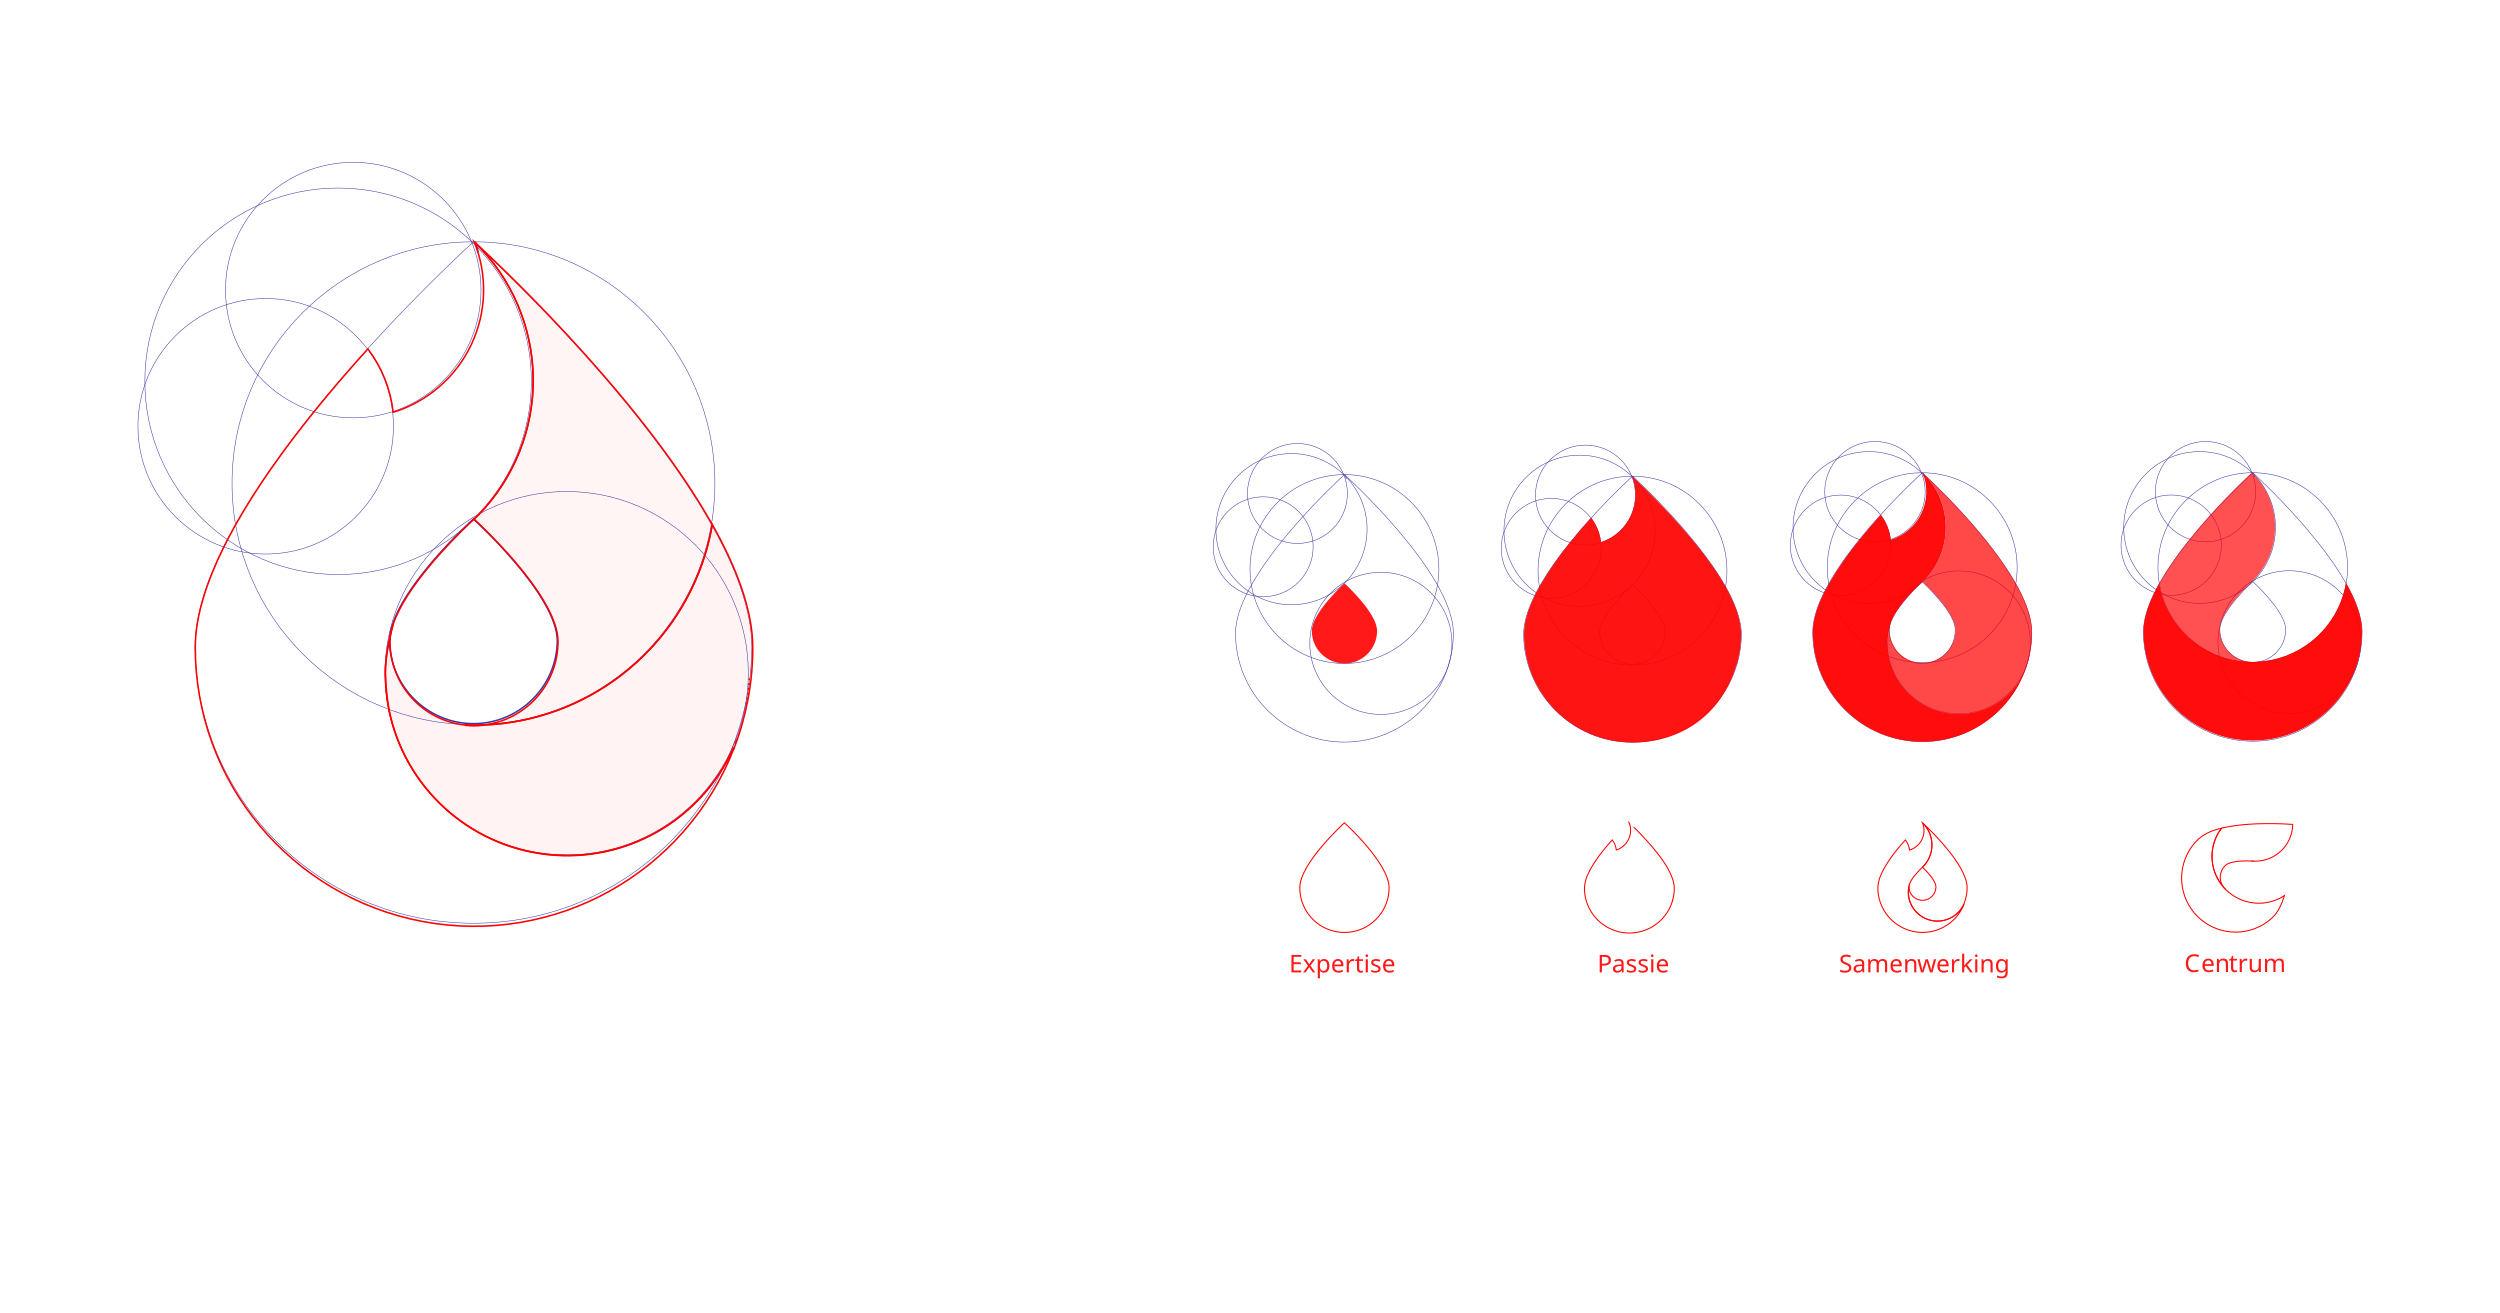
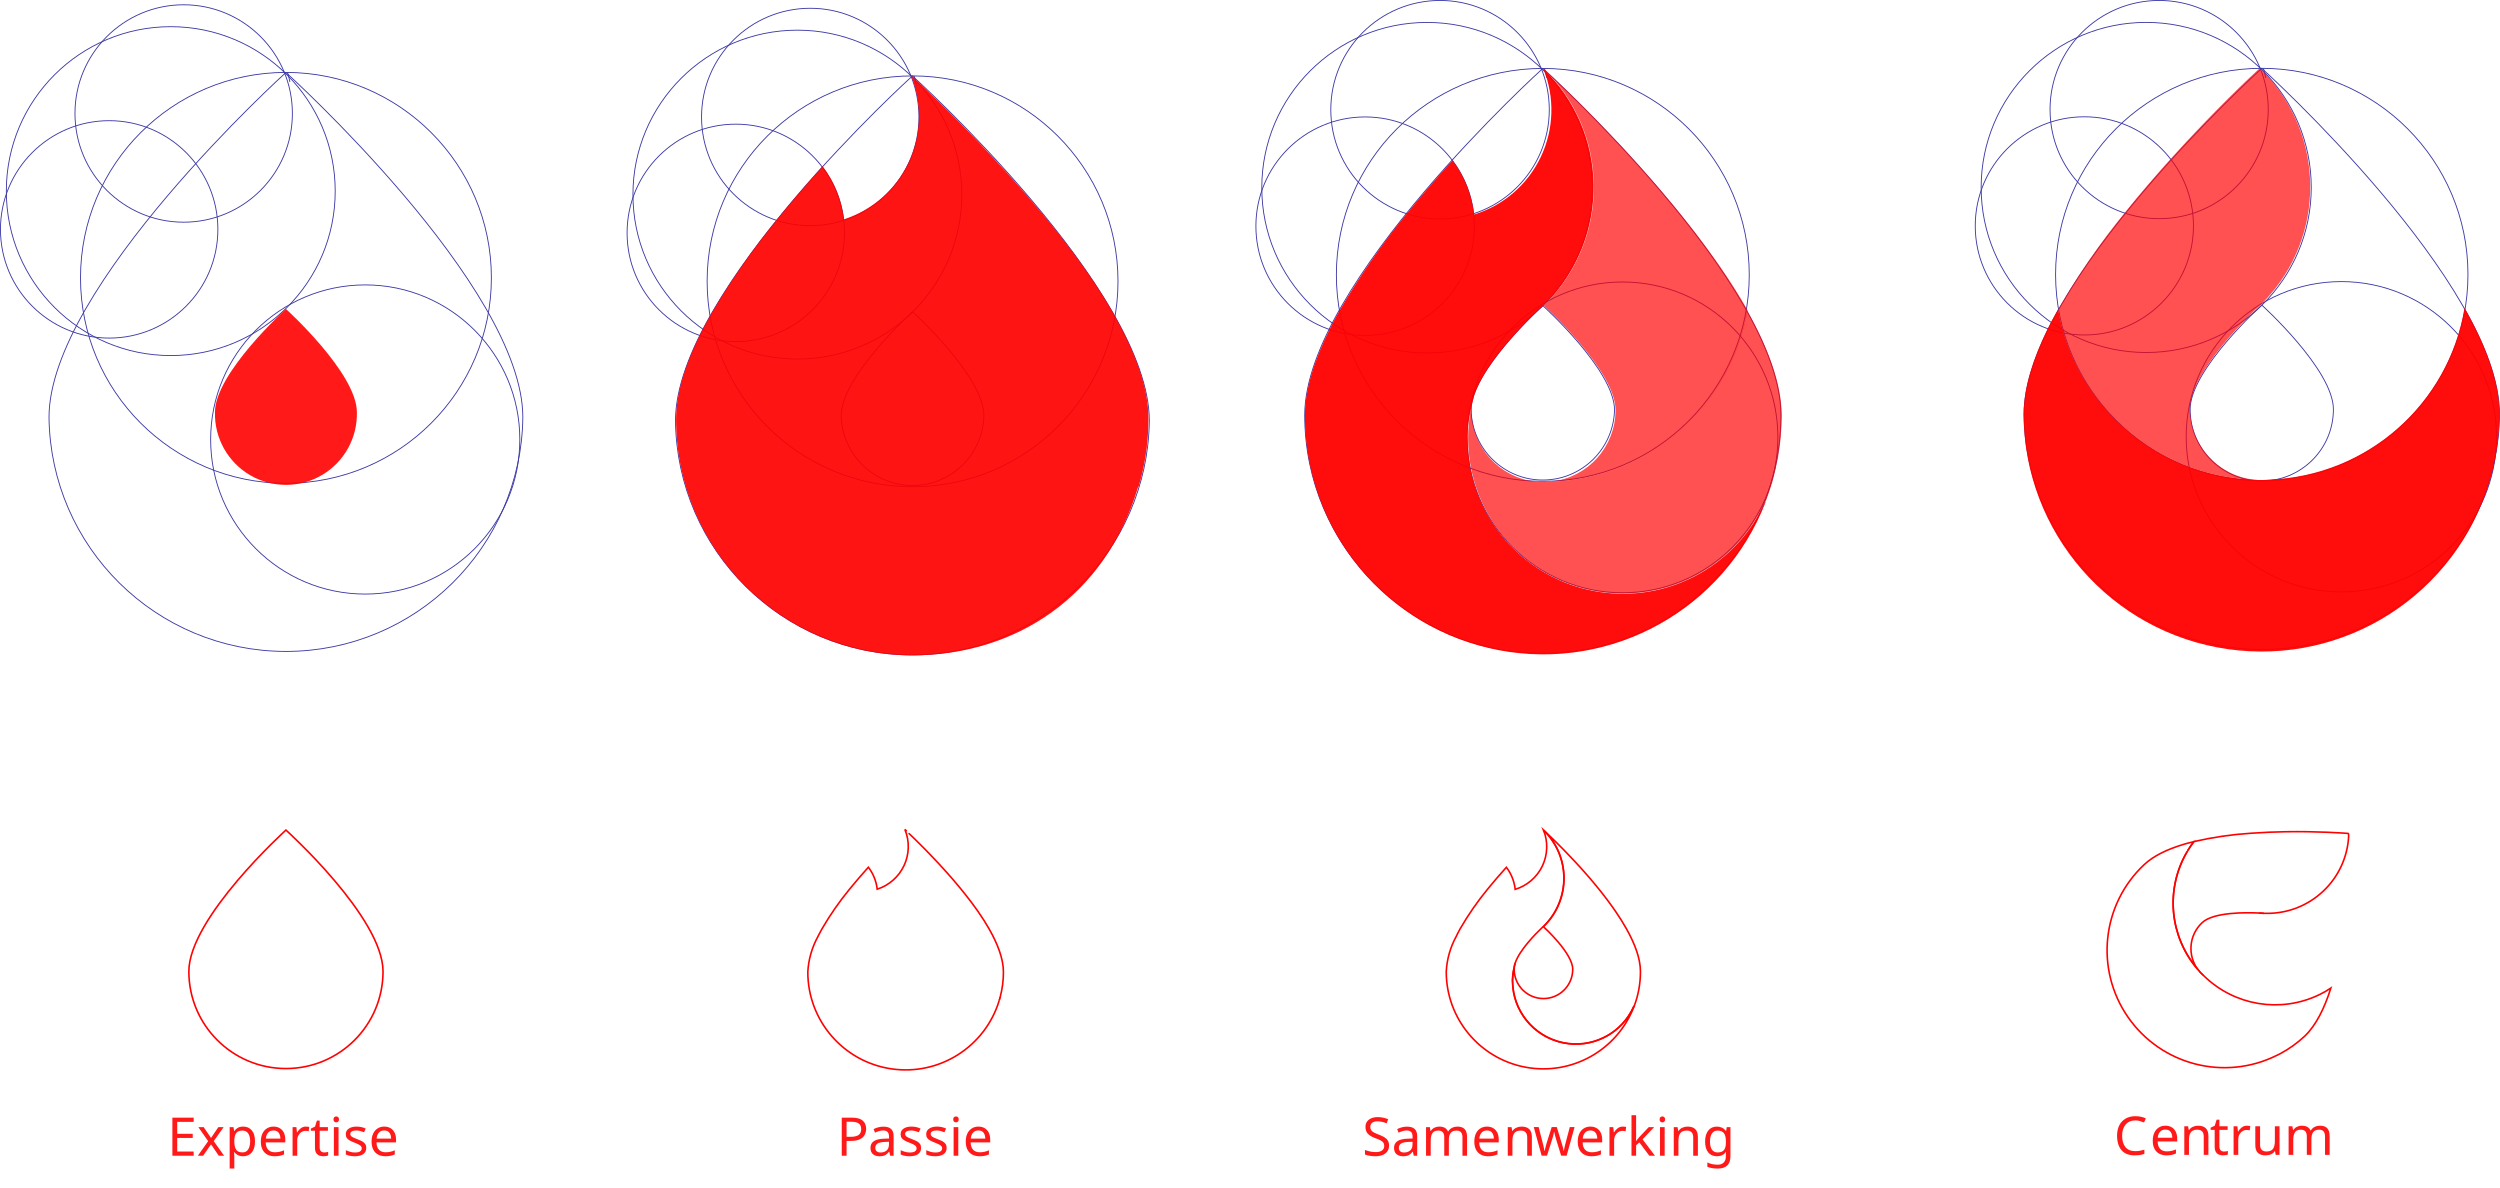
- <svg xmlns="http://www.w3.org/2000/svg" id="Laag_1" data-name="Laag 1" viewBox="0 0 1200 630">
+ <svg xmlns="http://www.w3.org/2000/svg" id="Laag_1" data-name="Laag 1" viewBox="0 0 695.24 330.19">
  <defs>
-     <style>.cls-1,.cls-10,.cls-12,.cls-2,.cls-3,.cls-4{fill:none;}.cls-1,.cls-2{stroke:#3b38a4;}.cls-1,.cls-10,.cls-12,.cls-2,.cls-3{stroke-miterlimit:10;}.cls-1,.cls-12{stroke-width:0.75px;}.cls-2{stroke-width:0.25px;}.cls-12,.cls-3,.cls-4{stroke:red;}.cls-3,.cls-4{stroke-width:0.5px;}.cls-4{stroke-miterlimit:1;}.cls-11,.cls-13,.cls-14,.cls-5,.cls-6,.cls-7,.cls-8,.cls-9{fill:red;}.cls-14,.cls-5{opacity:0.9;}.cls-6{opacity:0.92;}.cls-7{opacity:0.95;}.cls-8{opacity:0.68;}.cls-9{opacity:0.04;}.cls-10{stroke:#fa0021;}.cls-11{opacity:0.05;}.cls-13{opacity:0.11;}.cls-14{font-size:11.78px;font-family:SofiaProRegular, Sofia Pro;}.cls-15{letter-spacing:-0.02em;}.cls-16{letter-spacing:0em;}.cls-17{letter-spacing:-0.01em;}.cls-18{letter-spacing:-0.01em;}</style>
+     <style>
+       .cls-1, .cls-2, .cls-3, .cls-4 {
+         fill: none;
+       }
+ 
+       .cls-1, .cls-2, .cls-3 {
+         stroke: red;
+       }
+ 
+       .cls-1, .cls-2, .cls-4 {
+         stroke-miterlimit: 10;
+       }
+ 
+       .cls-1, .cls-3 {
+         stroke-width: 0.45px;
+       }
+ 
+       .cls-2 {
+         stroke-width: 0.35px;
+       }
+ 
+       .cls-3 {
+         stroke-miterlimit: 1;
+       }
+ 
+       .cls-4 {
+         stroke: #3b38a4;
+         stroke-width: 0.25px;
+       }
+ 
+       .cls-5, .cls-6, .cls-7, .cls-8, .cls-9 {
+         fill: red;
+       }
+ 
+       .cls-5, .cls-9 {
+         opacity: 0.9;
+       }
+ 
+       .cls-6 {
+         opacity: 0.92;
+       }
+ 
+       .cls-7 {
+         opacity: 0.95;
+       }
+ 
+       .cls-8 {
+         opacity: 0.68;
+       }
+ 
+       .cls-9 {
+         font-size: 14.84px;
+         font-family: SofiaProLight, Sofia Pro;
+       }
+ 
+       .cls-10 {
+         letter-spacing: -0.02em;
+       }
+ 
+       .cls-11 {
+         letter-spacing: -0.01em;
+       }
+ 
+       .cls-12 {
+         letter-spacing: -0.01em;
+       }
+ 
+       .cls-13 {
+         letter-spacing: 0em;
+       }
+ 
+       .cls-14 {
+         letter-spacing: -0.01em;
+       }
+     </style>
  </defs>
-   <path class="cls-1" d="M229.54,121.4c-.39-1.8-.83-3.58-1.35-5.32C228.68,117.84,229.1,119.62,229.54,121.4Z" />
-   <path class="cls-2" d="M360.89,310.67a133.64,133.64,0,0,1-267.27,0c0-73.81,133.64-194.59,133.64-194.59S360.89,236.86,360.89,310.67Z" />
-   <circle class="cls-2" cx="127.53" cy="204.62" r="61.32" />
-   <circle class="cls-2" cx="169.56" cy="139.24" r="61.32" />
-   <circle class="cls-2" cx="162.29" cy="183.02" r="92.76" />
-   <circle class="cls-2" cx="227.26" cy="231.95" r="115.88" />
-   <path class="cls-1" d="M267.51,307.72a40.26,40.26,0,0,1-80.51,0c0-22.23,40.26-58.61,40.26-58.61S267.51,285.49,267.51,307.72Z" />
-   <circle class="cls-2" cx="271.98" cy="323.14" r="87.21" />
-   <path class="cls-3" d="M666.76,426.15a21.43,21.43,0,1,1-42.86,0c0-11.83,21.43-31.2,21.43-31.2S666.76,414.32,666.76,426.15Z" />
-   <path class="cls-3" d="M802.93,431.84c-.06.23-.12.45-.19.68C802.81,432.29,802.87,432.07,802.93,431.84Z" />
-   <path class="cls-3" d="M1096.56,429.86a21.67,21.67,0,0,1-2.51,1.44,22.49,22.49,0,0,1-25.62-4.25c-.21-.19-.42-.39-.62-.6a6.87,6.87,0,0,1-.55-.66,22.43,22.43,0,0,1-2.4-26.07c.06-.1.12-.19.17-.29.4-.65.83-1.28,1.3-1.9l-1.57.41-.73.22a21.81,21.81,0,0,0-8.63,4.43,25.9,25.9,0,0,0,29.19,42.13c.26-.12.51-.25.76-.39a25.35,25.35,0,0,0,5.43-3.9C1093.29,438.08,1095.17,434.28,1096.56,429.86Z" />
-   <path class="cls-4" d="M1064.86,399.72a22.43,22.43,0,0,0,2.4,26.07,7.8,7.8,0,0,1,.92-10.37c2.53-2.36,9.79-2.26,12.54-2.12l1.08.06v0h.57a18,18,0,0,0,18.14-17.1v0c0-.18,0-.36,0-.54h0c-1-.08-6.72-.49-13.85-.37-2.43,0-5,.13-7.66.33a78.27,78.27,0,0,0-12.62,1.84c-.47.62-.9,1.25-1.3,1.9" />
-   <path class="cls-3" d="M1067.26,425.79a6.87,6.87,0,0,0,.55.66c.2.21.41.41.62.6-.2-.21-.41-.41-.6-.62S1067.44,426,1067.26,425.79Z" />
-   <path class="cls-3" d="M1081.8,413.36l-1.08-.06" />
-   <path class="cls-2" d="M646.22,229.89c-.15-.7-.32-1.4-.53-2.08C645.89,228.5,646.05,229.2,646.22,229.89Z" />
-   <path class="cls-2" d="M697.61,303.93a52.28,52.28,0,0,1-104.56,0c0-28.87,52.28-76.12,52.28-76.12S697.61,275.06,697.61,303.93Z" />
-   <circle class="cls-2" cx="606.32" cy="262.45" r="23.99" />
-   <circle class="cls-2" cx="622.76" cy="236.87" r="23.99" />
-   <circle class="cls-2" cx="619.92" cy="254" r="36.28" />
-   <circle class="cls-2" cx="645.33" cy="273.14" r="45.33" />
-   <circle class="cls-2" cx="662.82" cy="308.81" r="34.11" />
-   <path class="cls-5" d="M661,302.81a15.66,15.66,0,0,1-31.32,0c0-8.65,15.66-22.81,15.66-22.81S661,294.16,661,302.81Z" />
-   <path class="cls-2" d="M784.49,230.66c-.15-.7-.32-1.4-.53-2.08C784.16,229.27,784.32,230,784.49,230.66Z" />
-   <path class="cls-2" d="M835.87,304.7a52.28,52.28,0,0,1-104.55,0c0-28.87,52.28-76.12,52.28-76.12S835.87,275.83,835.87,304.7Z" />
-   <circle class="cls-2" cx="744.59" cy="263.22" r="23.99" />
-   <circle class="cls-2" cx="761.03" cy="237.64" r="23.99" />
-   <circle class="cls-2" cx="758.18" cy="254.77" r="36.28" />
-   <circle class="cls-2" cx="783.6" cy="273.91" r="45.33" />
-   <path class="cls-2" d="M799.34,303.55a15.75,15.75,0,0,1-31.49,0c0-8.7,15.75-22.93,15.75-22.93S799.34,294.85,799.34,303.55Z" />
-   <path class="cls-3" d="M802.74,432.52c.07-.23.13-.45.19-.68a21.5,21.5,0,0,0,.72-5.53c0-2.86-1.25-6.17-3.14-9.53-5.54-9.85-18.2-21.58-18.18-21.51" />
-   <path class="cls-3" d="M782.31,395.26c-.1-.11-.2-.21-.31-.31l0,0a9.75,9.75,0,0,1,.7,3.64,9.91,9.91,0,0,1-6.86,9.42,9.77,9.77,0,0,0-1.95-4.85c-1.36,1.5-2.77,3.13-4.16,4.85a65.46,65.46,0,0,0-6.06,8.73c-.22.39-.44.79-.64,1.19-.1.19-.2.37-.29.56a18.29,18.29,0,0,0-2.21,7.78,21.58,21.58,0,0,0,42.25,6.21" />
-   <path class="cls-6" d="M828.12,281.3c-13.38-23.78-44-52.1-43.9-51.94l.23.43-.26-.46c-.25-.26-.5-.5-.75-.75l-.1.09a23.93,23.93,0,0,1-14.88,31.55,23.74,23.74,0,0,0-4.71-11.72c-3.28,3.62-6.7,7.57-10,11.71a159.07,159.07,0,0,0-14.64,21.09c-.54,1-1.06,1.91-1.55,2.87l-.7,1.37c-3.28,6.64-5.34,13.07-5.34,18.78a52.12,52.12,0,0,0,52.12,52.11c22.77,0,42.68-12.92,49.85-37.24l.06.12c.17-.54.32-1.09.47-1.64a52,52,0,0,0,1.73-13.35C835.71,297.4,832.7,289.42,828.12,281.3Z" />
-   <path class="cls-2" d="M1082.22,229c-.16-.71-.33-1.41-.53-2.09C1081.88,227.6,1082,228.3,1082.22,229Z" />
-   <path class="cls-2" d="M1133.79,303.31a52.47,52.47,0,0,1-104.94,0c0-29,52.47-76.4,52.47-76.4S1133.79,274.33,1133.79,303.31Z" />
-   <circle class="cls-2" cx="1042.17" cy="261.67" r="24.08" />
-   <circle class="cls-2" cx="1058.67" cy="236" r="24.08" />
-   <circle class="cls-2" cx="1055.81" cy="253.19" r="36.42" />
-   <circle class="cls-2" cx="1081.32" cy="272.4" r="45.5" />
-   <path class="cls-2" d="M1097.12,302.15a15.8,15.8,0,1,1-31.6,0c0-8.73,15.8-23,15.8-23S1097.12,293.42,1097.12,302.15Z" />
-   <circle class="cls-2" cx="1098.88" cy="308.2" r="34.24" />
-   <path class="cls-7" d="M1126.06,279.77a43.1,43.1,0,0,1-1.33,5.71,45.52,45.52,0,0,1-41.65,32.16,14.47,14.47,0,0,1-3.48,0,45.41,45.41,0,0,1-42-32.4c-.06-.21-.13-.43-.19-.65a45.31,45.31,0,0,1-1-4.54c-.54,1-1.06,1.93-1.56,2.89-.23.47-.47.93-.69,1.39-3.29,6.7-5.34,13.18-5.32,18.93A52.49,52.49,0,0,0,1131.62,318c.16-.55.32-1.1.46-1.65a52.41,52.41,0,0,0,1.7-13.45C1133.76,296,1130.7,287.94,1126.06,279.77Z" />
-   <path class="cls-8" d="M1037.6,285.25a45.41,45.41,0,0,0,42,32.4A15.81,15.81,0,0,1,1065.48,302c0-7,10.15-17.65,14.15-21.56,1-.95,1.59-1.51,1.59-1.51l0,0c.27-.27.54-.55.8-.83a36.38,36.38,0,0,0-.37-50.51l0,0c-.24-.25-.6-.41-.86-.66,0,0,0,0,0,0-1.55,1.43-10,9.31-19.66,20-3.29,3.66-6.72,7.65-10.07,11.82a159.88,159.88,0,0,0-14.67,21.29,45.31,45.31,0,0,0,1,4.54" />
-   <path class="cls-9" d="M227.72,116.16a92.41,92.41,0,0,1,1.92,131c-.68.7-1.38,1.4-2.09,2.08.56.51,40.29,36.57,40.29,58.68A40.31,40.31,0,0,1,231.89,348a116.08,116.08,0,0,0,106.53-81.69,114.57,114.57,0,0,0,3.47-14.52C305.82,187.65,231.85,119.91,227.72,116.16Z" />
-   <path class="cls-10" d="M223.19,348a41.25,41.25,0,0,0,8.7,0c-1.45.05-2.89.09-4.35.09S224.64,348,223.19,348Z" />
-   <path class="cls-11" d="M341.89,251.75a114.57,114.57,0,0,1-3.47,14.52A116.08,116.08,0,0,1,231.89,348a41.25,41.25,0,0,1-8.7,0,40.32,40.32,0,0,1-36-40.07,26.78,26.78,0,0,1,1.56-8.42h0a87.21,87.21,0,0,0-3.8,23.86,88.24,88.24,0,0,0,1.72,17.32A87.35,87.35,0,0,0,352,359.09h0l.32.15a133.39,133.39,0,0,0,9-48.4C361.35,293.08,353.62,272.61,341.89,251.75Zm11.11,105a2.88,2.88,0,0,1-.13.31A2.88,2.88,0,0,0,353,356.77Zm6.61-31.12,0,.75Zm-.09,2.31-.06.87Zm-.15,2.29c0,.31-.06.61-.08.92C359.31,330.86,359.34,330.56,359.37,330.25Zm-.21,2.28c0,.31-.07.62-.11.93C359.09,333.15,359.13,332.84,359.16,332.53Zm-.27,2.27c0,.3-.08.61-.13.92C358.81,335.41,358.85,335.1,358.89,334.8Zm-.33,2.25c0,.3-.09.6-.14.9C358.47,337.65,358.52,337.35,358.56,337.05Zm-.38,2.23c-.05.3-.11.59-.17.88C358.07,339.87,358.13,339.58,358.18,339.28Zm-.44,2.22-.18.85Zm-.5,2.21c-.06.27-.13.54-.2.81C357.11,344.25,357.18,344,357.24,343.71Zm-.55,2.19-.21.77Zm-.61,2.17c-.07.25-.14.49-.22.73C355.94,348.56,356,348.32,356.08,348.07Zm-.67,2.17c-.07.22-.14.45-.22.67C355.27,350.69,355.34,350.46,355.41,350.24Zm-.73,2.16-.21.59Zm-.8,2.17-.18.48Z" />
-   <path class="cls-12" d="M188.79,299.47h0c6.13-18.13,28.56-40.6,36.19-47.88.87-.78,1.73-1.57,2.57-2.38s1.41-1.38,2.09-2.08a92.41,92.41,0,0,0-1.92-131l-.09-.08a61.46,61.46,0,0,1-38.91,81.83,61.1,61.1,0,0,0-12.13-30.39c-8.37,9.23-17.09,19.29-25.6,29.83-14,17.37-27.46,36-37.8,54.4-1.16,2.07-2.28,4.12-3.36,6.17q-1.23,2.37-2.4,4.71c-8.44,17.05-13.7,33.55-13.7,48.21a133.83,133.83,0,0,0,258.59,48.4l-.32-.15a87.35,87.35,0,0,1-165.29-18.44A119.28,119.28,0,0,1,185,323.33C184.55,314.5,188.79,299.47,188.79,299.47Z" />
-   <path class="cls-12" d="M227.72,116.16a92.41,92.41,0,0,1,1.92,131c-.68.7-1.38,1.4-2.09,2.08.56.51,40.29,36.57,40.29,58.68A40.31,40.31,0,0,1,231.89,348a116.08,116.08,0,0,0,106.53-81.69,114.57,114.57,0,0,0,3.47-14.52C305.82,187.65,231.85,119.91,227.72,116.16Z" />
-   <path class="cls-12" d="M341.89,251.75a114.57,114.57,0,0,1-3.47,14.52A116.08,116.08,0,0,1,231.89,348a41.25,41.25,0,0,1-8.7,0,40.32,40.32,0,0,1-36-40.07,26.78,26.78,0,0,1,1.56-8.42h0a87.21,87.21,0,0,0-3.8,23.86,88.24,88.24,0,0,0,1.72,17.32A87.35,87.35,0,0,0,352,359.09h0l.32.15a133.39,133.39,0,0,0,9-48.4C361.35,293.08,353.62,272.61,341.89,251.75Zm11.11,105a2.88,2.88,0,0,1-.13.31A2.88,2.88,0,0,0,353,356.77Zm6.61-31.12,0,.75Zm-.09,2.31-.06.87Zm-.15,2.29c0,.31-.06.61-.08.92C359.31,330.86,359.34,330.56,359.37,330.25Zm-.21,2.28c0,.31-.07.62-.11.93C359.09,333.15,359.13,332.84,359.16,332.53Zm-.27,2.27c0,.3-.08.61-.13.92C358.81,335.41,358.85,335.1,358.89,334.8Zm-.33,2.25c0,.3-.09.6-.14.9C358.47,337.65,358.52,337.35,358.56,337.05Zm-.38,2.23c-.05.3-.11.59-.17.88C358.07,339.87,358.13,339.58,358.18,339.28Zm-.44,2.22-.18.85Zm-.5,2.21c-.06.27-.13.54-.2.81C357.11,344.25,357.18,344,357.24,343.71Zm-.55,2.19-.21.77Zm-.61,2.17c-.07.25-.14.49-.22.73C355.94,348.56,356,348.32,356.08,348.07Zm-.67,2.17c-.07.22-.14.45-.22.67C355.27,350.69,355.34,350.46,355.41,350.24Zm-.73,2.16-.21.59Zm-.8,2.17-.18.48Z" />
-   <path class="cls-2" d="M923.57,229c-.15-.71-.33-1.41-.53-2.09C923.23,227.62,923.4,228.32,923.57,229Z" />
-   <path class="cls-2" d="M975.21,303.43a52.54,52.54,0,0,1-105.08,0c0-29,52.54-76.5,52.54-76.5S975.21,274.41,975.21,303.43Z" />
-   <circle class="cls-2" cx="883.47" cy="261.74" r="24.11" />
-   <circle class="cls-2" cx="899.99" cy="236.03" r="24.11" />
-   <circle class="cls-2" cx="897.13" cy="253.25" r="36.47" />
-   <circle class="cls-2" cx="922.67" cy="272.48" r="45.56" />
-   <path class="cls-2" d="M938.5,302.27a15.83,15.83,0,1,1-31.65,0c0-8.74,15.82-23,15.82-23S938.5,293.53,938.5,302.27Z" />
-   <circle class="cls-2" cx="940.25" cy="308.33" r="34.29" />
-   <path class="cls-13" d="M922.86,227a36.35,36.35,0,0,1,.75,51.49c-.27.28-.54.55-.82.82.22.2,15.84,14.38,15.84,23.07a15.85,15.85,0,0,1-14.14,15.75A45.66,45.66,0,0,0,966.38,286a47,47,0,0,0,1.36-5.71C953.56,255.07,924.48,228.44,922.86,227Z" />
-   <path class="cls-13" d="M967.74,280.27a47,47,0,0,1-1.36,5.71,45.66,45.66,0,0,1-41.89,32.11,16,16,0,0,1-1.71.09,16.32,16.32,0,0,1-1.71-.09,15.85,15.85,0,0,1-14.13-15.75,10.49,10.49,0,0,1,.61-3.31h0a34.2,34.2,0,0,0-1.49,9.38,34.72,34.72,0,0,0,.67,6.81,34.35,34.35,0,0,0,65,7.25h0l.13.06a52.53,52.53,0,0,0,3.55-19C975.39,296.52,972.35,288.47,967.74,280.27Zm4.37,41.28a1.12,1.12,0,0,0-.05.13A1.12,1.12,0,0,1,972.11,321.55Zm2.6-12.23c0,.1,0,.2,0,.29C974.7,309.52,974.7,309.42,974.71,309.32Zm0,.91c0,.11,0,.23,0,.34C974.66,310.46,974.66,310.34,974.67,310.23Zm-.06.9,0,.36Zm-.08.89c0,.13,0,.25,0,.37C974.5,312.27,974.52,312.15,974.53,312Zm-.11.89c0,.13,0,.25,0,.37C974.39,313.16,974.41,313,974.42,312.91Zm-.12.89-.06.36Zm-.16.88-.06.35Zm-.17.87c0,.11-.05.22-.07.34C973.92,315.77,974,315.66,974,315.55Zm-.19.87c0,.11-.06.21-.08.32C973.72,316.63,973.75,316.53,973.78,316.42Zm-.22.86c0,.1-.06.2-.08.3C973.5,317.48,973.53,317.38,973.56,317.28Zm-.24.86-.09.28Zm-.27.85c0,.08,0,.17-.08.26C973,319.16,973,319.07,973.05,319Zm-.28.85a1.55,1.55,0,0,0-.08.23A1.55,1.55,0,0,1,972.77,319.84Zm-.32.85c0,.06,0,.12-.07.19S972.43,320.75,972.45,320.69Z" />
-   <path class="cls-7" d="M907.55,299h0c2.41-7.13,11.23-16,14.23-18.83.34-.3.68-.61,1-.93s.55-.54.82-.82a36.35,36.35,0,0,0-.75-51.49l0,0a24.16,24.16,0,0,1-15.3,32.17,24,24,0,0,0-4.77-12c-3.29,3.63-6.71,7.59-10.06,11.73a160.22,160.22,0,0,0-14.86,21.39c-.46.81-.9,1.62-1.32,2.42-.33.62-.64,1.24-1,1.85-3.31,6.71-5.38,13.19-5.38,19a52.61,52.61,0,0,0,101.66,19l-.13-.06a34.34,34.34,0,0,1-65-7.25,45.81,45.81,0,0,1-.67-6.81C905.88,304.93,907.55,299,907.55,299Z" />
-   <path class="cls-8" d="M907.09,300.79c.15-.59.3-1.18.46-1.76A13.89,13.89,0,0,0,907.09,300.79Z" />
-   <path class="cls-8" d="M975.39,303.5c0-7-3-15-7.65-23.23-14.18-25.2-43.26-51.83-44.88-53.31a36.35,36.35,0,0,1,.75,51.49c-.27.28-.54.55-.82.82.22.2,15.84,14.38,15.84,23.07a15.85,15.85,0,0,1-14.14,15.75,16,16,0,0,1-1.71.09,16.32,16.32,0,0,1-1.71-.09,15.85,15.85,0,0,1-14.13-15.75,8.38,8.38,0,0,1,.15-1.55,31.47,31.47,0,0,0-1,7.62,34.72,34.72,0,0,0,.67,6.81,34.35,34.35,0,0,0,65,7.25h0l.13.06A52.53,52.53,0,0,0,975.39,303.5Z" />
-   <path class="cls-3" d="M916.58,424.32h0c1-2.9,4.57-6.5,5.79-7.66l.42-.39.33-.33a14.79,14.79,0,0,0-.31-21h0a9.85,9.85,0,0,1-6.23,13.11,9.81,9.81,0,0,0-2-4.87c-1.34,1.48-2.74,3.09-4.1,4.78a65.2,65.2,0,0,0-6,8.71q-.29.49-.54,1l-.39.75a18.14,18.14,0,0,0-2.19,7.73,21.44,21.44,0,0,0,41.42,7.75l0,0a14,14,0,0,1-26.48-3,19.26,19.26,0,0,1-.27-2.77A16,16,0,0,1,916.58,424.32Z" />
-   <path class="cls-3" d="M916.37,425.2c.07-.29.13-.59.21-.88A5.09,5.09,0,0,0,916.37,425.2Z" />
-   <path class="cls-3" d="M944.22,426.15c0-2.85-1.24-6.13-3.12-9.47-5.78-10.27-17.63-21.12-18.29-21.72a14.79,14.79,0,0,1,.31,21l-.33.33c.09.08,6.45,5.86,6.45,9.4a6.46,6.46,0,0,1-5.76,6.42,6.06,6.06,0,0,1-1.39,0,6.46,6.46,0,0,1-5.76-6.42,3.89,3.89,0,0,1,0-.47,13,13,0,0,0-.4,2.95,14,14,0,0,0,26.75,5.73h0l0,0A21.26,21.26,0,0,0,944.22,426.15Z" />
-   <text class="cls-14" transform="translate(618.75 466.76)">Expertise</text>
-   <text class="cls-14" transform="translate(766.72 466.76)">
-     <tspan class="cls-15">P</tspan>
-     <tspan x="6.96" y="0">assie</tspan>
+   <path class="cls-1" d="M358.9,420a27,27,0,1,1-54,0c0-14.91,27-39.32,27-39.32S358.9,405,358.9,420Z" transform="translate(-252.38 -149.84)" />
+   <path class="cls-2" d="M530.52,427.12c-.07.29-.16.57-.24.86C530.37,427.7,530.45,427.41,530.52,427.12Z" transform="translate(-252.38 -149.84)" />
+   <path class="cls-1" d="M900.58,424.63a27,27,0,0,1-3.17,1.81,28.3,28.3,0,0,1-32.28-5.36,9.25,9.25,0,0,1-.79-.75,7.79,7.79,0,0,1-.69-.83,28.24,28.24,0,0,1-3-32.86c.07-.12.14-.24.22-.36a27.23,27.23,0,0,1,1.63-2.39q-1,.24-2,.51l-.92.27c-4.45,1.34-8.27,3.15-10.88,5.59a32.65,32.65,0,0,0,36.8,53.1l1-.49A32.57,32.57,0,0,0,893.3,438C896.46,435,898.82,430.2,900.58,424.63Z" transform="translate(-252.38 -149.84)" />
+   <path class="cls-3" d="M860.63,386.64a28.24,28.24,0,0,0,3,32.86,9.83,9.83,0,0,1,1.16-13.07c3.18-3,12.34-2.84,15.81-2.68.85,0,1.36.09,1.36.09h0l.72,0a22.64,22.64,0,0,0,22.86-21.55v0c0-.22-.07-.45-.06-.67h0c-1.32-.1-8.48-.62-17.46-.48-3.06.05-6.33.18-9.65.42a98.63,98.63,0,0,0-15.91,2.33,27.23,27.23,0,0,0-1.63,2.39" transform="translate(-252.38 -149.84)" />
+   <path class="cls-2" d="M863.65,419.5a7.79,7.79,0,0,0,.69.83,9.25,9.25,0,0,0,.79.75c-.26-.25-.51-.51-.76-.77S863.88,419.77,863.65,419.5Z" transform="translate(-252.38 -149.84)" />
+   <path class="cls-1" d="M882,403.84s-.51,0-1.36-.09" transform="translate(-252.38 -149.84)" />
+   <path class="cls-4" d="M333,172.61c-.19-.89-.41-1.77-.66-2.63C332.6,170.85,332.81,171.73,333,172.61Z" transform="translate(-252.38 -149.84)" />
+   <path class="cls-4" d="M397.78,265.92a65.89,65.89,0,0,1-131.77,0C266,229.53,331.9,170,331.9,170S397.78,229.53,397.78,265.92Z" transform="translate(-252.38 -149.84)" />
+   <circle class="cls-4" cx="30.36" cy="63.79" r="30.23" />
+   <circle class="cls-4" cx="51.08" cy="31.56" r="30.23" />
+   <circle class="cls-4" cx="47.49" cy="53.15" r="45.73" />
+   <circle class="cls-4" cx="79.52" cy="77.27" r="57.13" />
+   <circle class="cls-4" cx="101.57" cy="122.22" r="42.99" />
+   <path class="cls-5" d="M351.63,264.5a19.74,19.74,0,1,1-39.47,0c0-10.9,19.74-28.73,19.74-28.73S351.63,253.6,351.63,264.5Z" transform="translate(-252.38 -149.84)" />
+   <path class="cls-4" d="M507.28,173.58c-.19-.89-.41-1.76-.67-2.62C506.86,171.83,507.07,172.7,507.28,173.58Z" transform="translate(-252.38 -149.84)" />
+   <path class="cls-4" d="M572,266.89a65.89,65.89,0,0,1-131.77,0c0-36.39,65.89-95.93,65.89-95.93S572,230.5,572,266.89Z" transform="translate(-252.38 -149.84)" />
+   <circle class="cls-4" cx="204.62" cy="64.76" r="30.23" />
+   <circle class="cls-4" cx="225.33" cy="32.53" r="30.23" />
+   <circle class="cls-4" cx="221.75" cy="54.12" r="45.73" />
+   <circle class="cls-4" cx="253.78" cy="78.24" r="57.13" />
+   <path class="cls-4" d="M526,265.44a19.85,19.85,0,0,1-39.69,0c0-11,19.85-28.9,19.85-28.9S526,254.48,526,265.44Z" transform="translate(-252.38 -149.84)" />
+   <path class="cls-1" d="M530.28,428c.08-.29.17-.57.24-.86a27.13,27.13,0,0,0,.91-7c0-3.61-1.58-7.77-4-12-7-12.41-22.94-27.19-22.92-27.11" transform="translate(-252.38 -149.84)" />
+   <path class="cls-1" d="M504.54,381l-.39-.39-.06.05a12.46,12.46,0,0,1-7.76,16.46,12.39,12.39,0,0,0-2.46-6.11c-1.71,1.89-3.5,4-5.24,6.11a82.94,82.94,0,0,0-7.64,11q-.42.75-.81,1.5l-.36.71a23,23,0,0,0-2.79,9.8A27.2,27.2,0,0,0,530.28,428" transform="translate(-252.38 -149.84)" />
+   <path class="cls-6" d="M562.27,237.4c-16.87-30-55.39-65.67-55.34-65.46l.3.54-.33-.58c-.31-.32-.63-.63-.95-.94l-.13.11a30.12,30.12,0,0,1-18.74,39.76,29.94,29.94,0,0,0-5.94-14.77c-4.13,4.57-8.45,9.55-12.65,14.76A199.42,199.42,0,0,0,450,237.4c-.68,1.21-1.33,2.41-2,3.61-.3.58-.59,1.16-.87,1.73-4.15,8.37-6.74,16.47-6.74,23.67a65.69,65.69,0,0,0,65.69,65.68c28.69,0,53.78-16.29,62.83-46.93l.07.14c.21-.68.41-1.37.59-2.06a65.81,65.81,0,0,0,2.19-16.83C571.84,257.69,568,247.64,562.27,237.4Z" transform="translate(-252.38 -149.84)" />
+   <path class="cls-4" d="M882.5,171.48c-.19-.89-.41-1.77-.67-2.63C882.08,169.72,882.28,170.6,882.5,171.48Z" transform="translate(-252.38 -149.84)" />
+   <path class="cls-4" d="M947.5,265.14a66.13,66.13,0,0,1-132.25,0c0-36.52,66.12-96.29,66.12-96.29S947.5,228.62,947.5,265.14Z" transform="translate(-252.38 -149.84)" />
+   <circle class="cls-4" cx="579.65" cy="62.82" r="30.34" />
+   <circle class="cls-4" cx="600.45" cy="30.47" r="30.34" />
+   <circle class="cls-4" cx="596.85" cy="52.13" r="45.9" />
+   <circle class="cls-4" cx="628.99" cy="76.34" r="57.34" />
+   <path class="cls-4" d="M901.29,263.68a19.92,19.92,0,1,1-39.84,0c0-11,19.92-29,19.92-29S901.29,252.68,901.29,263.68Z" transform="translate(-252.38 -149.84)" />
+   <circle class="cls-4" cx="651.12" cy="121.46" r="43.15" />
+   <path class="cls-7" d="M937.76,235.47A57.13,57.13,0,0,1,883.6,283.2c-.73.08-1.46.13-2.2.14s-1.47,0-2.19-.12a57.28,57.28,0,0,1-52.94-40.84c-.08-.27-.16-.55-.23-.82a56.75,56.75,0,0,1-1.31-5.73c-.68,1.22-1.34,2.44-2,3.65l-.88,1.75c-4.14,8.44-6.72,16.61-6.7,23.86a66.15,66.15,0,0,0,129.57,18.6c.21-.69.4-1.38.59-2.08a66.36,66.36,0,0,0,2.14-17C947.46,255.87,943.6,245.76,937.76,235.47Z" transform="translate(-252.38 -149.84)" />
+   <path class="cls-8" d="M826.27,242.38a57.28,57.28,0,0,0,52.94,40.84,19.92,19.92,0,0,1-17.8-19.74c0-8.85,12.79-22.25,17.83-27.17,1.23-1.21,2-1.91,2-1.91l0,0c.34-.34.68-.69,1-1a45.88,45.88,0,0,0-.46-63.66l0,0c-.31-.33-.76-.52-1.08-.84h0c-2,1.81-12.61,11.74-24.78,25.25-4.15,4.62-8.48,9.64-12.7,14.91a201,201,0,0,0-18.49,26.82,56.75,56.75,0,0,0,1.31,5.73" transform="translate(-252.38 -149.84)" />
+   <path class="cls-4" d="M682.56,171.51c-.19-.89-.41-1.77-.67-2.64C682.14,169.75,682.34,170.63,682.56,171.51Z" transform="translate(-252.38 -149.84)" />
+   <path class="cls-4" d="M747.64,265.29a66.21,66.21,0,0,1-132.42,0c0-36.57,66.21-96.42,66.21-96.42S747.64,228.72,747.64,265.29Z" transform="translate(-252.38 -149.84)" />
+   <circle class="cls-4" cx="379.64" cy="62.9" r="30.38" />
+   <circle class="cls-4" cx="400.47" cy="30.51" r="30.38" />
+   <circle class="cls-4" cx="396.86" cy="52.2" r="45.96" />
+   <circle class="cls-4" cx="429.05" cy="76.44" r="57.41" />
+   <path class="cls-4" d="M701.37,263.83a19.95,19.95,0,0,1-39.89,0c0-11,19.95-29,19.95-29S701.37,252.81,701.37,263.83Z" transform="translate(-252.38 -149.84)" />
+   <circle class="cls-4" cx="451.21" cy="121.63" r="43.21" />
+   <path class="cls-8" d="M681.66,168.92a45.79,45.79,0,0,1,1,64.89l-1,1c.27.25,20,18.12,20,29.07a20,20,0,0,1-17.82,19.86,57.45,57.45,0,0,0,54.51-47.67C720.35,204.34,683.7,170.78,681.66,168.92Z" transform="translate(-252.38 -149.84)" />
+   <path class="cls-8" d="M738.23,236.1a57.45,57.45,0,0,1-54.51,47.67c-.7.07-1.42.11-2.15.11s-1.45,0-2.15-.11a20,20,0,0,1-17.82-19.86,13.3,13.3,0,0,1,.77-4.17h0a43.15,43.15,0,0,0,80.87,29.54h0l.16.08a66.32,66.32,0,0,0,4.47-24C747.87,256.58,744,246.43,738.23,236.1Zm5.5,52-.06.16ZM747,272.71c0,.13,0,.25,0,.37C747,273,747,272.84,747,272.71Zm0,1.14,0,.44Zm-.07,1.14c0,.15,0,.3,0,.46C746.86,275.29,746.88,275.14,746.89,275Zm-.11,1.13c0,.15,0,.31,0,.46C746.75,276.43,746.77,276.27,746.78,276.12Zm-.13,1.12-.06.46Zm-.16,1.12c0,.15,0,.3-.08.45C746.44,278.66,746.47,278.51,746.49,278.36Zm-.19,1.11c0,.14-.06.29-.08.43C746.24,279.76,746.27,279.61,746.3,279.47Zm-.22,1.1L746,281Zm-.25,1.09-.09.4Zm-.27,1.08c0,.13-.07.26-.1.39C745.49,283,745.53,282.87,745.56,282.74Zm-.3,1.08c0,.12-.07.24-.11.36C745.19,284.06,745.22,283.94,745.26,283.82Zm-.34,1.08c0,.11-.07.22-.1.33C744.85,285.12,744.89,285,744.92,284.9Zm-.36,1.07c0,.09-.06.19-.1.29C744.5,286.16,744.53,286.06,744.56,286Zm-.39,1.07-.09.24Z" transform="translate(-252.38 -149.84)" />
+   <path class="cls-7" d="M662.37,259.74h0c3-9,14.15-20.12,17.93-23.72.43-.39.86-.78,1.28-1.18l1-1a45.79,45.79,0,0,0-1-64.89l0,0a30.43,30.43,0,0,1-19.27,40.55,30.28,30.28,0,0,0-6-15.06c-4.14,4.58-8.46,9.56-12.68,14.78a202.75,202.75,0,0,0-18.73,27c-.57,1-1.13,2-1.66,3.06-.41.78-.81,1.55-1.19,2.33-4.18,8.44-6.79,16.62-6.79,23.88a66.31,66.31,0,0,0,128.13,24l-.16-.08a43.28,43.28,0,0,1-81.9-9.13,58.68,58.68,0,0,1-.85-8.59C660.27,267.19,662.37,259.74,662.37,259.74Z" transform="translate(-252.38 -149.84)" />
+   <path class="cls-1" d="M673.75,417.65h0c1.23-3.66,5.76-8.19,7.3-9.66l.52-.48q.23-.21.42-.42a18.67,18.67,0,0,0-.38-26.44l0,0a12.4,12.4,0,0,1-7.86,16.52,12.33,12.33,0,0,0-2.45-6.14c-1.69,1.87-3.45,3.9-5.16,6a82.12,82.12,0,0,0-7.64,11c-.23.42-.46.83-.67,1.25s-.33.63-.49,1a22.84,22.84,0,0,0-2.76,9.73,27,27,0,0,0,52.2,9.77l-.06,0A17.63,17.63,0,0,1,673.33,426a23.45,23.45,0,0,1-.35-3.5A20,20,0,0,1,673.75,417.65Z" transform="translate(-252.38 -149.84)" />
+   <g>
+     <path class="cls-1" d="M673.49,418.75c.09-.36.16-.74.26-1.1A6,6,0,0,0,673.49,418.75Z" transform="translate(-252.38 -149.84)" />
+     <path class="cls-1" d="M708.58,420c0-3.59-1.56-7.72-3.93-11.93-7.28-12.94-22.21-26.62-23-27.37a18.67,18.67,0,0,1,.38,26.44q-.19.21-.42.42c.12.1,8.14,7.38,8.14,11.84a8.14,8.14,0,0,1-7.26,8.09,7.77,7.77,0,0,1-1.76,0,8.14,8.14,0,0,1-7.26-8.09,4.2,4.2,0,0,1,.06-.6,15.74,15.74,0,0,0-.51,3.72,17.63,17.63,0,0,0,33.72,7.22h0l.06,0A26.88,26.88,0,0,0,708.58,420Z" transform="translate(-252.38 -149.84)" />
+   </g>
+   <text class="cls-9" transform="translate(46.5 321.41)">Expertise</text>
+   <text class="cls-9" transform="translate(232.65 321.41)">
+     <tspan class="cls-10">P</tspan>
+     <tspan x="8.74" y="0">assie</tspan>
  </text>
-   <text class="cls-14" transform="translate(882.7 466.76)">Same<tspan class="cls-16" x="30.81" y="0">n</tspan>
-     <tspan class="cls-17" x="37.52" y="0">w</tspan>
-     <tspan x="46.6" y="0">erking</tspan>
+   <text class="cls-9" transform="translate(378.84 321.41)">Same<tspan class="cls-11" x="39.2" y="0">n</tspan>
+     <tspan class="cls-12" x="47.54" y="0">w</tspan>
+     <tspan x="59.11" y="0">erking</tspan>
  </text>
-   <text class="cls-14" transform="translate(1048.47 466.56)">
-     <tspan class="cls-16">C</tspan>
-     <tspan x="8.07" y="0">e</tspan>
-     <tspan class="cls-18" x="14.64" y="0">n</tspan>
-     <tspan x="21.34" y="0">trum</tspan>
+   <text class="cls-9" transform="translate(587.84 321.16)">
+     <tspan class="cls-13">C</tspan>
+     <tspan x="10.02" y="0">e</tspan>
+     <tspan class="cls-14" x="18.34" y="0">n</tspan>
+     <tspan x="26.69" y="0">trum</tspan>
  </text>
</svg>
